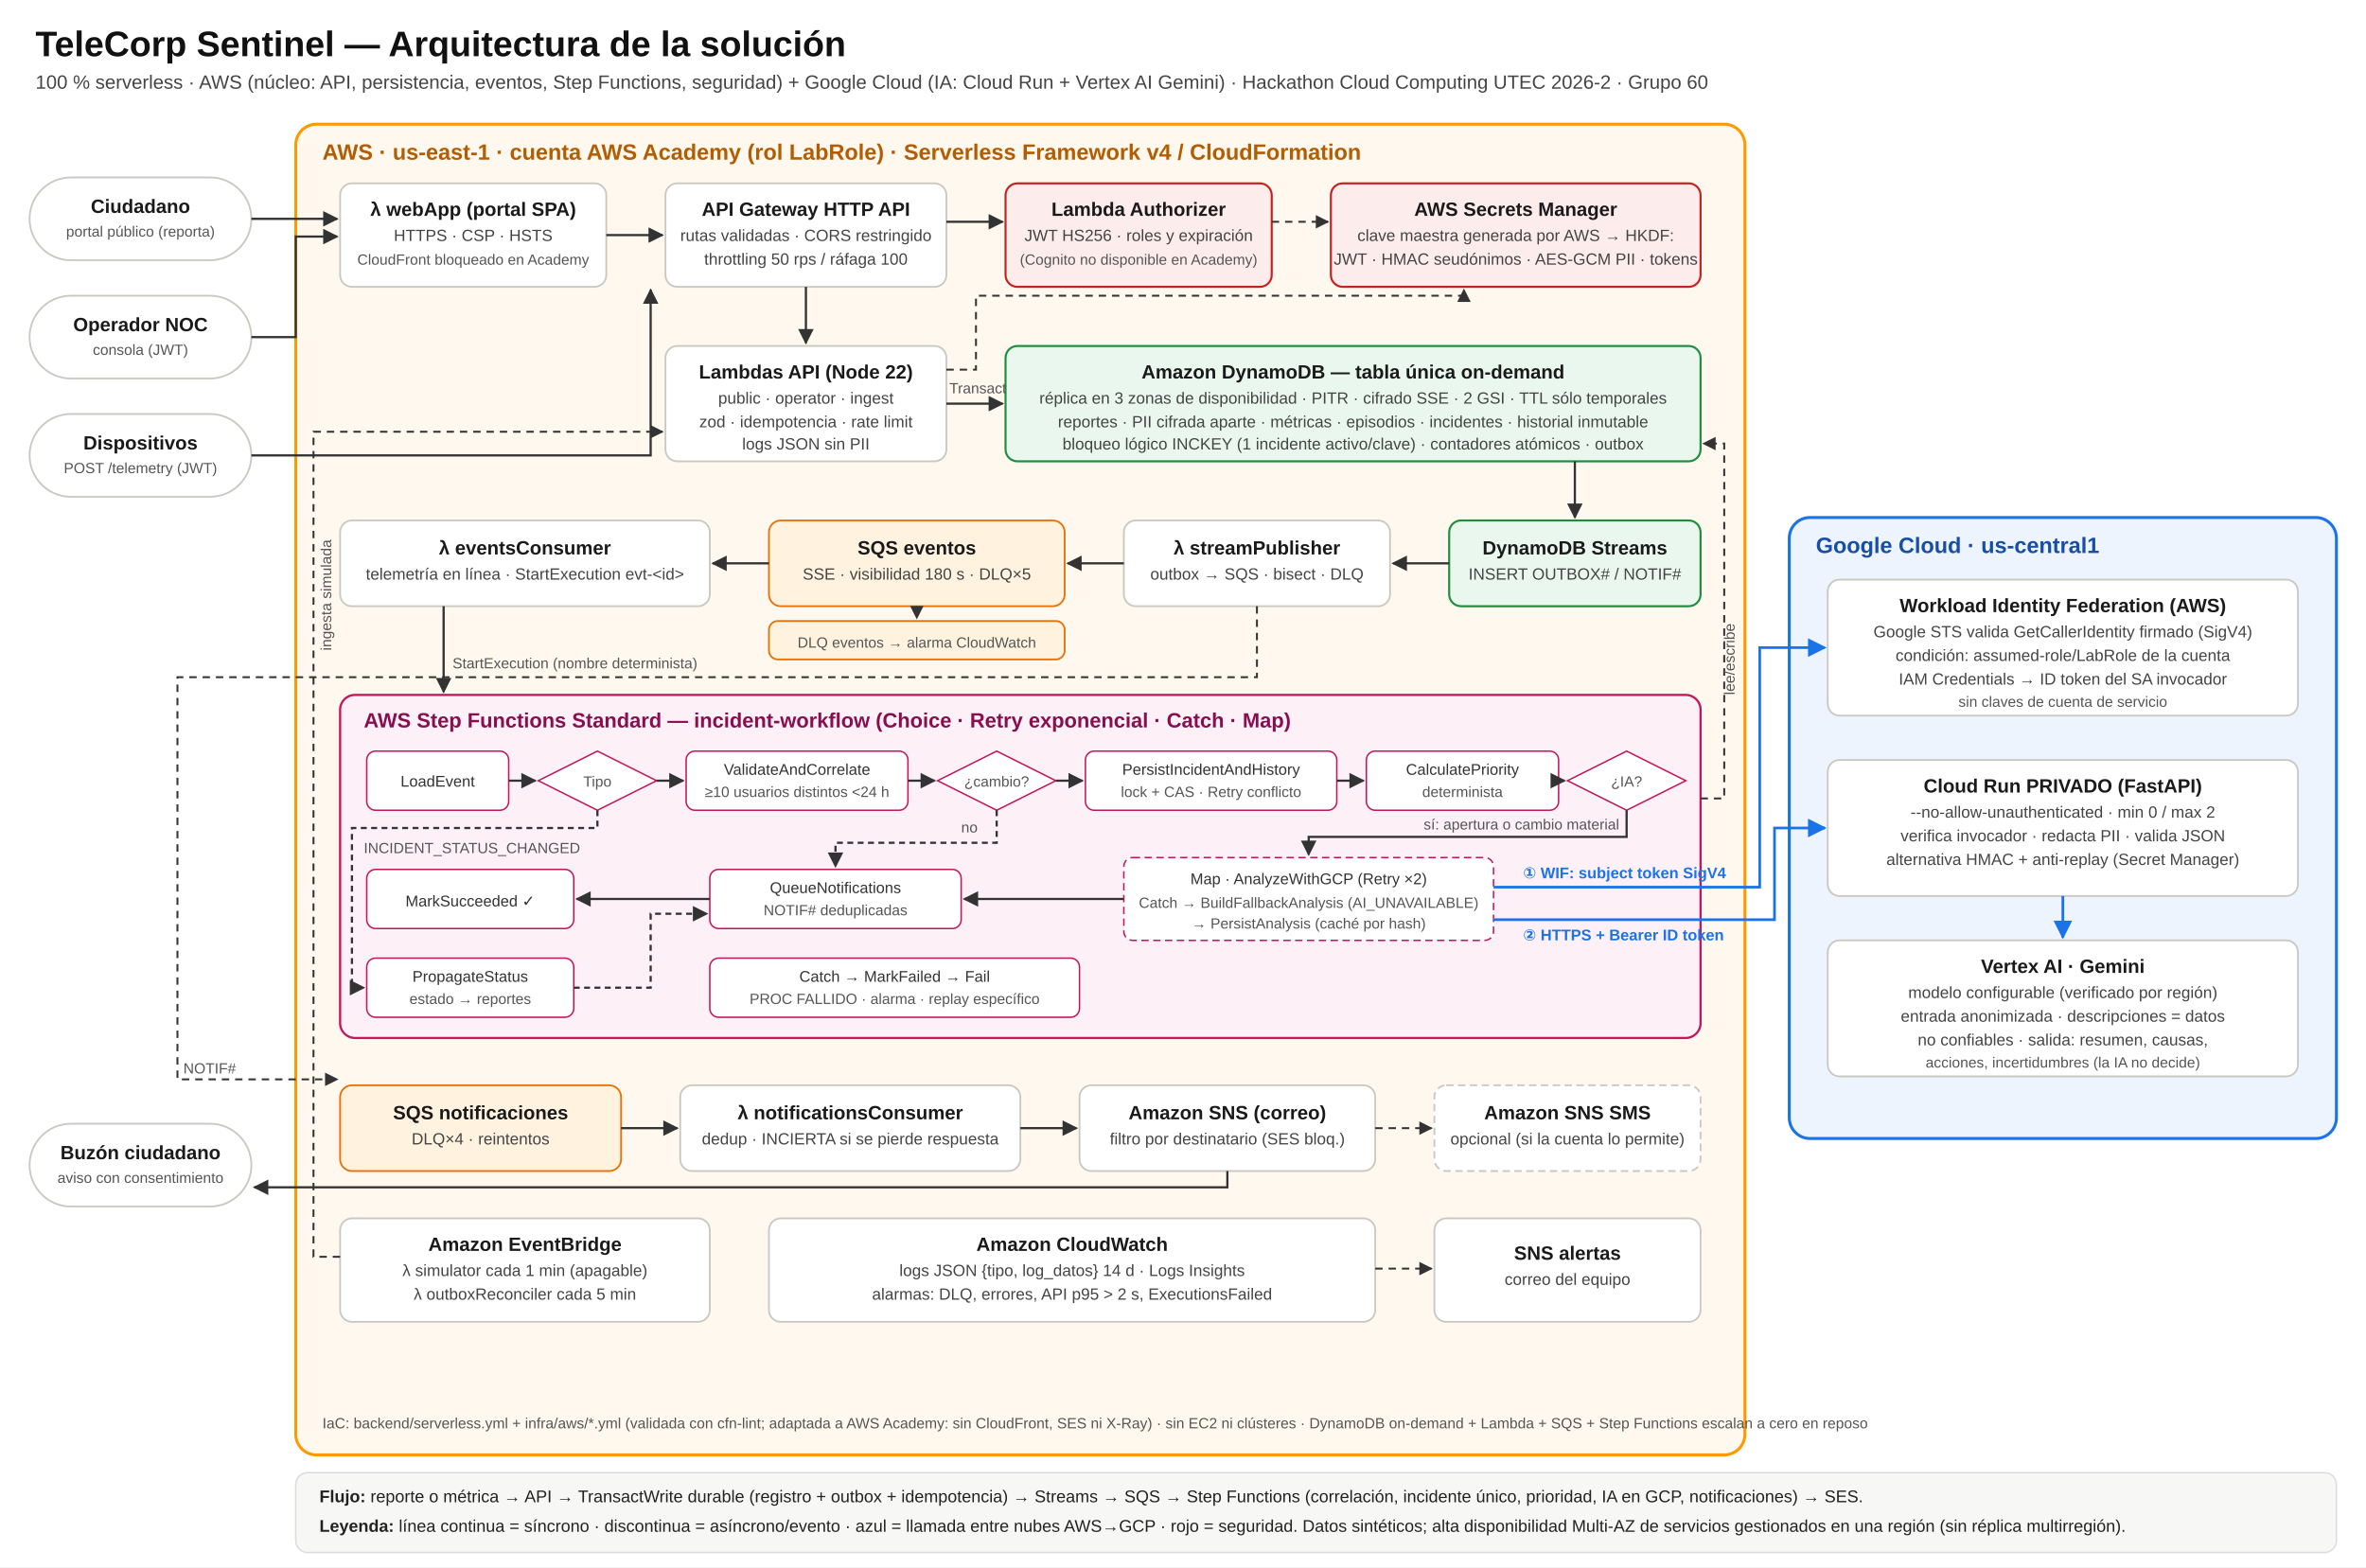
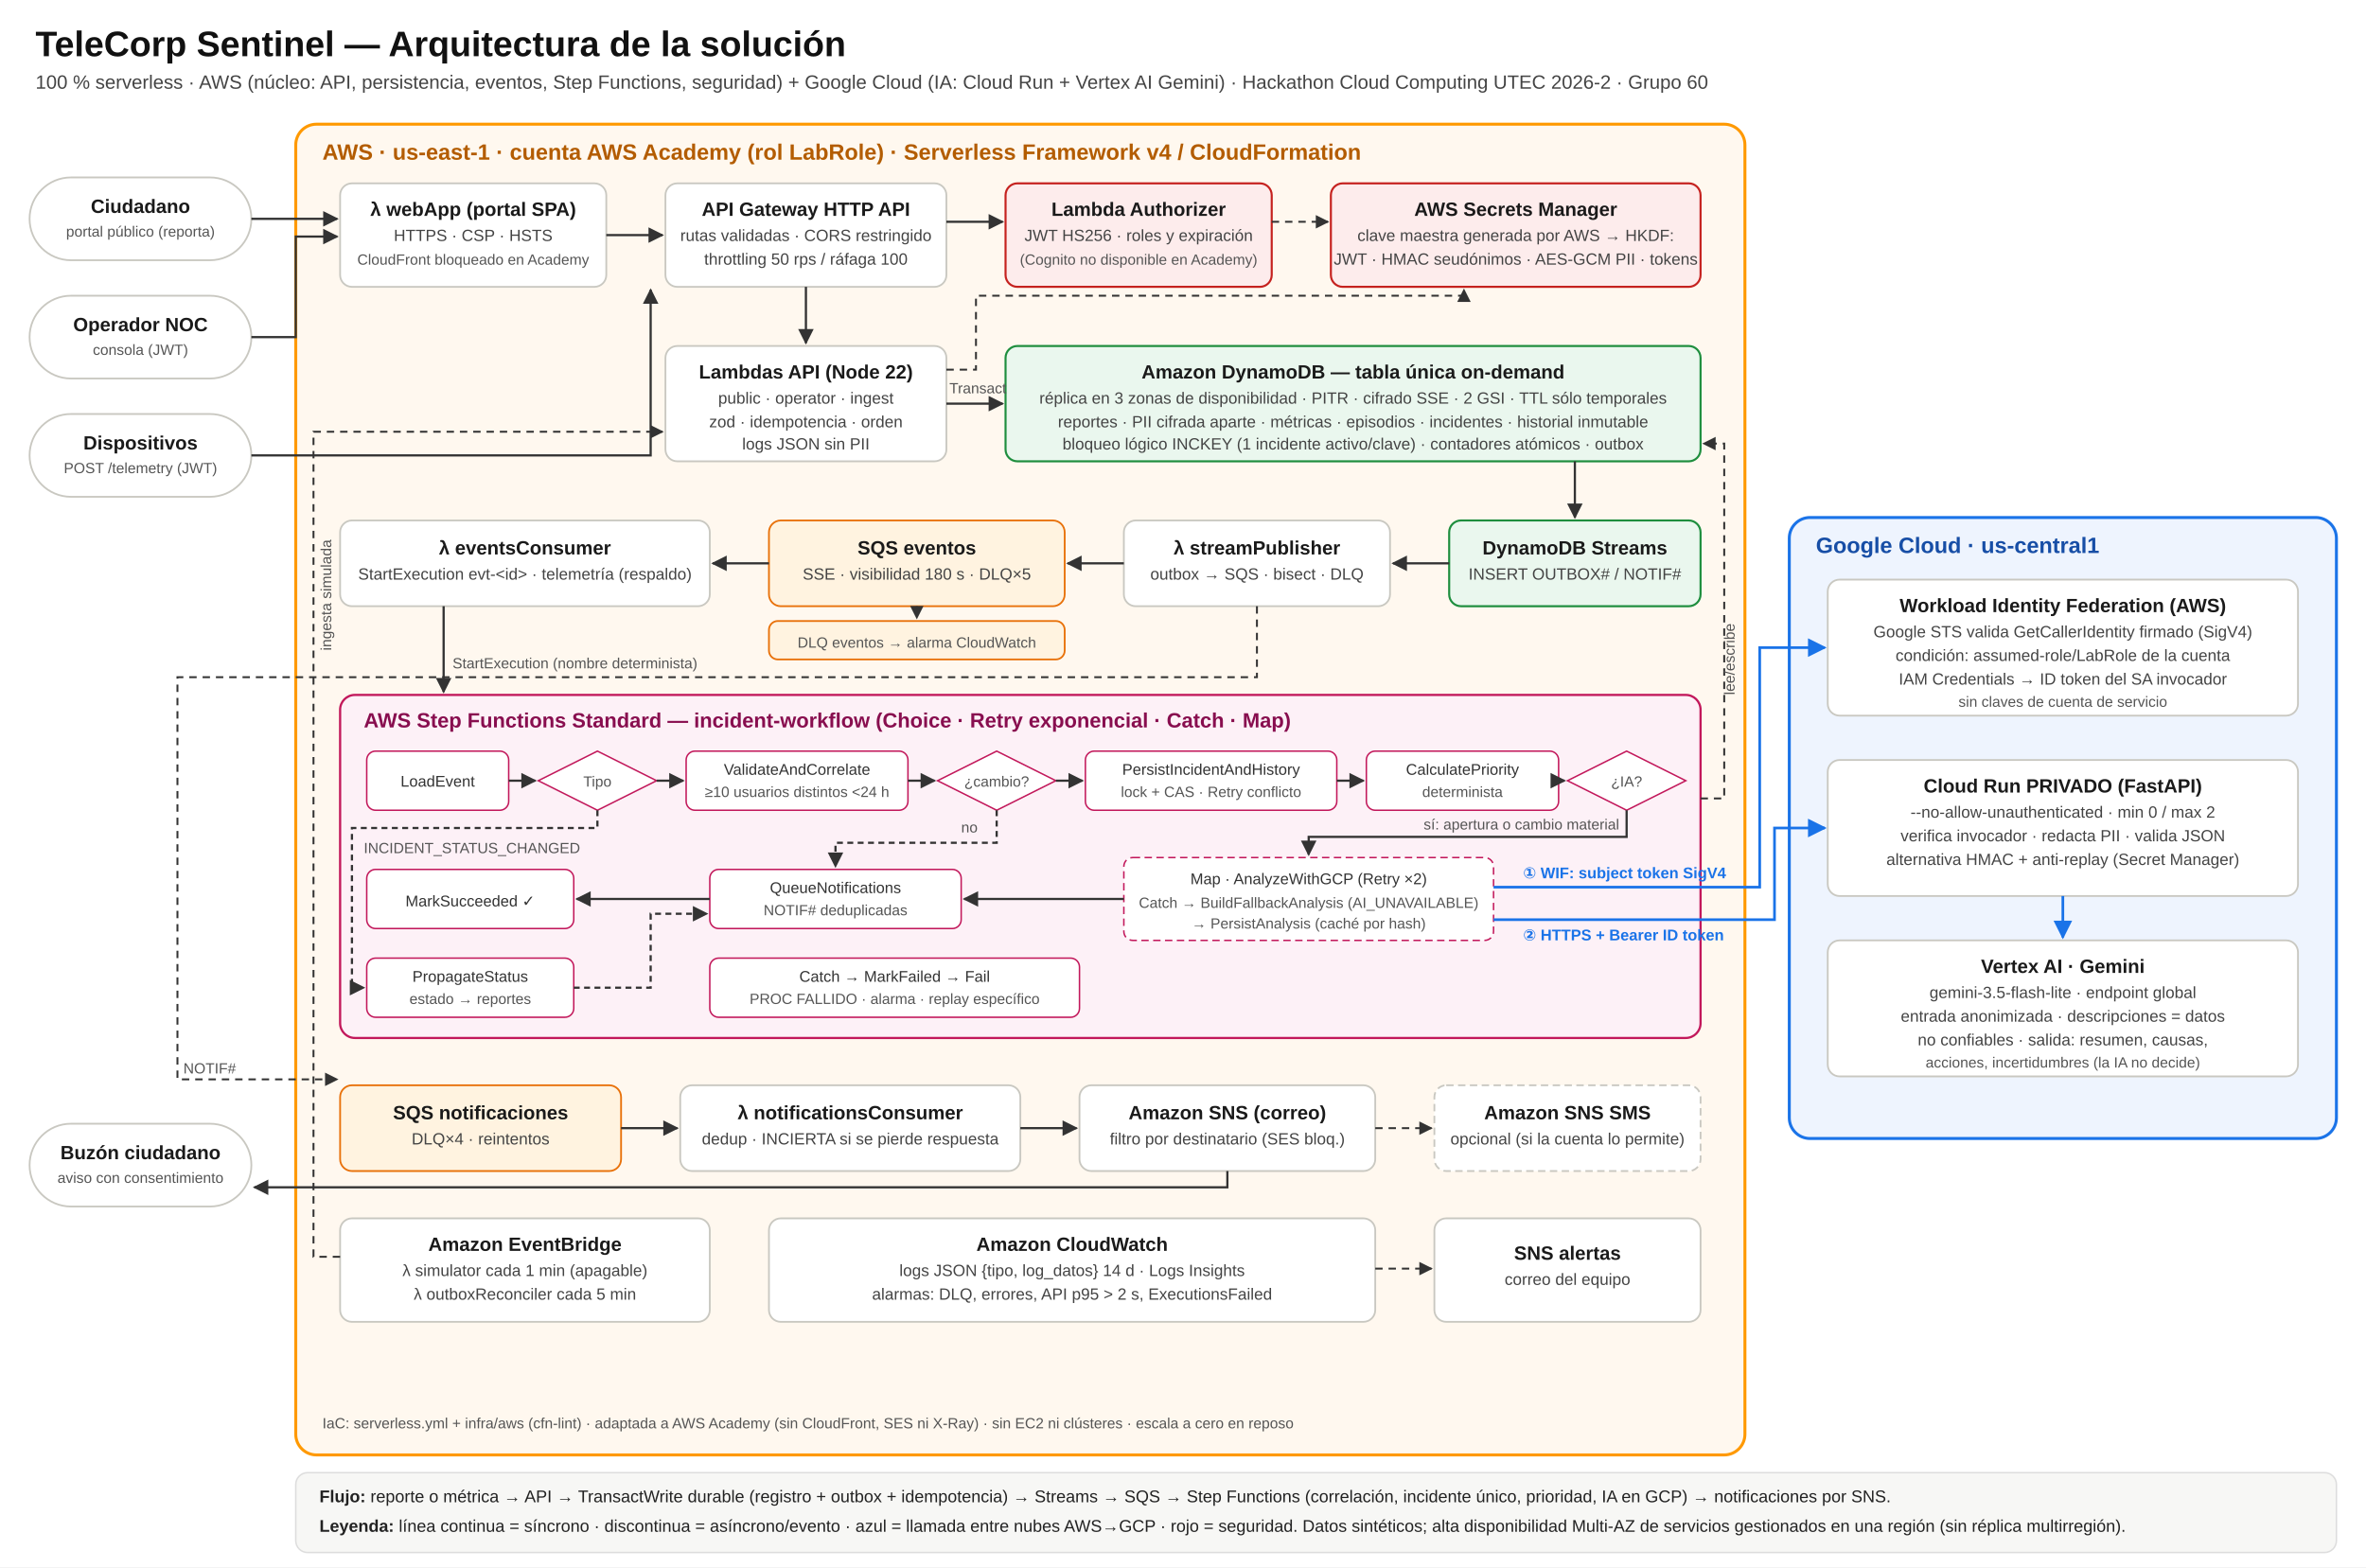
<svg xmlns="http://www.w3.org/2000/svg" viewBox="0 0 1600 1060" width="1600" height="1060" font-family="Arial, Helvetica, sans-serif">
  <defs>
    <marker id="a" viewBox="0 0 10 10" refX="9" refY="5" markerWidth="7" markerHeight="7" orient="auto-start-reverse">
      <path d="M0,0 L10,5 L0,10 z" fill="#333" />
    </marker>
    <marker id="ab" viewBox="0 0 10 10" refX="9" refY="5" markerWidth="7" markerHeight="7" orient="auto-start-reverse">
      <path d="M0,0 L10,5 L0,10 z" fill="#1a73e8" />
    </marker>
    <marker id="ar" viewBox="0 0 10 10" refX="9" refY="5" markerWidth="7" markerHeight="7" orient="auto-start-reverse">
      <path d="M0,0 L10,5 L0,10 z" fill="#c5221f" />
    </marker>
    <style>
      .t{font-size:13px;fill:#1a1a1a;font-weight:bold}
      .s{font-size:11px;fill:#444}
      .xs{font-size:10px;fill:#555}
      .lbl{font-size:10.5px;fill:#333}
      .node{fill:#fff;stroke:#c9c8c1;stroke-width:1.2}
      .aws{fill:#fff8ef;stroke:#ff9900;stroke-width:2}
      .gcp{fill:#eef4fe;stroke:#1a73e8;stroke-width:2}
      .sfn{fill:#fdf1f7;stroke:#c2185b;stroke-width:1.5}
      .data{fill:#eaf7ee;stroke:#1e8e3e;stroke-width:1.4}
      .sec{fill:#fdecec;stroke:#c5221f;stroke-width:1.4}
      .q{fill:#fff3e0;stroke:#e8710a;stroke-width:1.2}
      .st{fill:#fff;stroke:#c2185b;stroke-width:1}
      .ch{fill:#fff;stroke:#c2185b;stroke-width:1}
      .e{stroke:#333;stroke-width:1.5;fill:none;marker-end:url(#a)}
      .ed{stroke:#333;stroke-width:1.3;fill:none;stroke-dasharray:5 4;marker-end:url(#a)}
      .eb{stroke:#1a73e8;stroke-width:1.8;fill:none;marker-end:url(#ab)}
      .er{stroke:#c5221f;stroke-width:1.3;fill:none;stroke-dasharray:4 3;marker-end:url(#ar)}
      .num{fill:#1a1a1a}
      .numt{fill:#fff;font-size:11px;font-weight:bold}
    </style>
  </defs>
  <rect width="1600" height="1060" fill="#ffffff" />
  <text x="24" y="38" font-size="24" font-weight="bold" fill="#111">TeleCorp Sentinel — Arquitectura de la solución</text>
  <text x="24" y="60" font-size="13" fill="#444">100 % serverless · AWS (núcleo: API, persistencia, eventos, Step Functions, seguridad) + Google Cloud (IA: Cloud Run + Vertex AI Gemini) · Hackathon Cloud Computing UTEC 2026-2 · Grupo 60</text>
  <g>
    <rect x="20" y="120" width="150" height="56" rx="28" class="node" />
    <text x="95" y="144" text-anchor="middle" class="t">Ciudadano</text>
    <text x="95" y="160" text-anchor="middle" class="xs">portal público (reporta)</text>
    <rect x="20" y="200" width="150" height="56" rx="28" class="node" />
    <text x="95" y="224" text-anchor="middle" class="t">Operador NOC</text>
    <text x="95" y="240" text-anchor="middle" class="xs">consola (JWT)</text>
    <rect x="20" y="280" width="150" height="56" rx="28" class="node" />
    <text x="95" y="304" text-anchor="middle" class="t">Dispositivos</text>
    <text x="95" y="320" text-anchor="middle" class="xs">POST /telemetry (JWT)</text>
    <rect x="20" y="760" width="150" height="56" rx="28" class="node" />
    <text x="95" y="784" text-anchor="middle" class="t">Buzón ciudadano</text>
    <text x="95" y="800" text-anchor="middle" class="xs">aviso con consentimiento</text>
  </g>
  <rect x="200" y="84" width="980" height="900" rx="14" class="aws" />
  <text x="218" y="108" font-size="15" font-weight="bold" fill="#b35c00">AWS · us-east-1 · cuenta AWS Academy (rol LabRole) · Serverless Framework v4 / CloudFormation</text>
  <rect x="230" y="124" width="180" height="70" rx="8" class="node" />
  <text x="320" y="146" text-anchor="middle" class="t">λ webApp (portal SPA)</text>
  <text x="320" y="163" text-anchor="middle" class="s">HTTPS · CSP · HSTS</text>
  <text x="320" y="179" text-anchor="middle" class="xs">CloudFront bloqueado en Academy</text>
  <rect x="450" y="124" width="190" height="70" rx="8" class="node" />
  <text x="545" y="146" text-anchor="middle" class="t">API Gateway HTTP API</text>
  <text x="545" y="163" text-anchor="middle" class="s">rutas validadas · CORS restringido</text>
  <text x="545" y="179" text-anchor="middle" class="s">throttling 50 rps / ráfaga 100</text>
  <rect x="680" y="124" width="180" height="70" rx="8" class="sec" />
  <text x="770" y="146" text-anchor="middle" class="t">Lambda Authorizer</text>
  <text x="770" y="163" text-anchor="middle" class="s">JWT HS256 · roles y expiración</text>
  <text x="770" y="179" text-anchor="middle" class="xs">(Cognito no disponible en Academy)</text>
  <rect x="900" y="124" width="250" height="70" rx="8" class="sec" />
  <text x="1025" y="146" text-anchor="middle" class="t">AWS Secrets Manager</text>
  <text x="1025" y="163" text-anchor="middle" class="s">clave maestra generada por AWS → HKDF:</text>
  <text x="1025" y="179" text-anchor="middle" class="s">JWT · HMAC seudónimos · AES-GCM PII · tokens</text>
  <rect x="450" y="234" width="190" height="78" rx="8" class="node" />
  <text x="545" y="256" text-anchor="middle" class="t">Lambdas API (Node 22)</text>
  <text x="545" y="273" text-anchor="middle" class="s">public · operator · ingest</text>
-   <text x="545" y="289" text-anchor="middle" class="s">zod · idempotencia · rate limit</text>
+   <text x="545" y="289" text-anchor="middle" class="s">zod · idempotencia · orden</text>
  <text x="545" y="304" text-anchor="middle" class="s">logs JSON sin PII</text>
  <rect x="680" y="234" width="470" height="78" rx="8" class="data" />
  <text x="915" y="256" text-anchor="middle" class="t">Amazon DynamoDB — tabla única on-demand</text>
  <text x="915" y="273" text-anchor="middle" class="s">réplica en 3 zonas de disponibilidad · PITR · cifrado SSE · 2 GSI · TTL sólo temporales</text>
  <text x="915" y="289" text-anchor="middle" class="s">reportes · PII cifrada aparte · métricas · episodios · incidentes · historial inmutable</text>
  <text x="915" y="304" text-anchor="middle" class="s">bloqueo lógico INCKEY (1 incidente activo/clave) · contadores atómicos · outbox</text>
  <rect x="980" y="352" width="170" height="58" rx="8" class="data" />
  <text x="1065" y="375" text-anchor="middle" class="t">DynamoDB Streams</text>
  <text x="1065" y="392" text-anchor="middle" class="s">INSERT OUTBOX# / NOTIF#</text>
  <rect x="760" y="352" width="180" height="58" rx="8" class="node" />
  <text x="850" y="375" text-anchor="middle" class="t">λ streamPublisher</text>
  <text x="850" y="392" text-anchor="middle" class="s">outbox → SQS · bisect · DLQ</text>
  <rect x="520" y="352" width="200" height="58" rx="8" class="q" />
  <text x="620" y="375" text-anchor="middle" class="t">SQS eventos</text>
  <text x="620" y="392" text-anchor="middle" class="s">SSE · visibilidad 180 s · DLQ×5</text>
  <rect x="230" y="352" width="250" height="58" rx="8" class="node" />
  <text x="355" y="375" text-anchor="middle" class="t">λ eventsConsumer</text>
-   <text x="355" y="392" text-anchor="middle" class="s">telemetría en línea · StartExecution evt-&lt;id&gt;</text>
+   <text x="355" y="392" text-anchor="middle" class="s">StartExecution evt-&lt;id&gt; · telemetría (respaldo)</text>
  <rect x="520" y="420" width="200" height="26" rx="6" class="q" />
  <text x="620" y="438" text-anchor="middle" class="xs">DLQ eventos → alarma CloudWatch</text>
  <rect x="230" y="470" width="920" height="232" rx="10" class="sfn" />
  <text x="246" y="492" font-size="14" font-weight="bold" fill="#880e4f">AWS Step Functions Standard — incident-workflow (Choice · Retry exponencial · Catch · Map)</text>
  <g font-size="11">
    <rect x="248" y="508" width="96" height="40" rx="6" class="st" />
    <text x="296" y="532" text-anchor="middle" class="lbl">LoadEvent</text>
    <polygon points="404,508 444,528 404,548 364,528" class="ch" />
    <text x="404" y="532" text-anchor="middle" class="xs">Tipo</text>
    <rect x="464" y="508" width="150" height="40" rx="6" class="st" />
    <text x="539" y="524" text-anchor="middle" class="lbl">ValidateAndCorrelate</text>
    <text x="539" y="539" text-anchor="middle" class="xs">≥10 usuarios distintos &lt;24 h</text>
    <polygon points="674,508 714,528 674,548 634,528" class="ch" />
    <text x="674" y="532" text-anchor="middle" class="xs">¿cambio?</text>
    <rect x="734" y="508" width="170" height="40" rx="6" class="st" />
    <text x="819" y="524" text-anchor="middle" class="lbl">PersistIncidentAndHistory</text>
    <text x="819" y="539" text-anchor="middle" class="xs">lock + CAS · Retry conflicto</text>
    <rect x="924" y="508" width="130" height="40" rx="6" class="st" />
    <text x="989" y="524" text-anchor="middle" class="lbl">CalculatePriority</text>
    <text x="989" y="539" text-anchor="middle" class="xs">determinista</text>
    <polygon points="1100,508 1140,528 1100,548 1060,528" class="ch" />
    <text x="1100" y="532" text-anchor="middle" class="xs">¿IA?</text>
    <rect x="760" y="580" width="250" height="56" rx="6" class="st" stroke-dasharray="5 3" />
    <text x="885" y="598" text-anchor="middle" class="lbl">Map · AnalyzeWithGCP (Retry ×2)</text>
    <text x="885" y="614" text-anchor="middle" class="xs">Catch → BuildFallbackAnalysis (AI_UNAVAILABLE)</text>
    <text x="885" y="628" text-anchor="middle" class="xs">→ PersistAnalysis (caché por hash)</text>
    <rect x="480" y="588" width="170" height="40" rx="6" class="st" />
    <text x="565" y="604" text-anchor="middle" class="lbl">QueueNotifications</text>
    <text x="565" y="619" text-anchor="middle" class="xs">NOTIF# deduplicadas</text>
    <rect x="248" y="588" width="140" height="40" rx="6" class="st" />
    <text x="318" y="613" text-anchor="middle" class="lbl">MarkSucceeded ✓</text>
    <rect x="248" y="648" width="140" height="40" rx="6" class="st" />
    <text x="318" y="664" text-anchor="middle" class="lbl">PropagateStatus</text>
    <text x="318" y="679" text-anchor="middle" class="xs">estado → reportes</text>
    <rect x="480" y="648" width="250" height="40" rx="6" class="st" stroke="#c5221f" />
    <text x="605" y="664" text-anchor="middle" class="lbl">Catch → MarkFailed → Fail</text>
    <text x="605" y="679" text-anchor="middle" class="xs">PROC FALLIDO · alarma · replay específico</text>
  </g>
  <g class="e" stroke-width="1.2">
    <path d="M344,528 H362" />
    <path d="M444,528 H462" />
    <path d="M614,528 H632" />
    <path d="M714,528 H732" />
    <path d="M904,528 H922" />
    <path d="M1054,528 H1058" />
    <path d="M1100,548 V566 H885 V578" />
    <path d="M760,608 H652" />
    <path d="M480,608 H390" />
    <path d="M404,548 V560 H238 V668 H246" stroke-dasharray="4 3" />
    <path d="M388,668 H440 V618 H478" stroke-dasharray="4 3" />
    <path d="M674,548 V570 H565 V586" stroke-dasharray="4 3" />
  </g>
  <text x="650" y="563" class="xs">no</text>
  <text x="1095" y="561" text-anchor="end" class="xs">sí: apertura o cambio material</text>
  <text x="246" y="577" class="xs">INCIDENT_STATUS_CHANGED</text>
  <rect x="230" y="734" width="190" height="58" rx="8" class="q" />
  <text x="325" y="757" text-anchor="middle" class="t">SQS notificaciones</text>
  <text x="325" y="774" text-anchor="middle" class="s">DLQ×4 · reintentos</text>
  <rect x="460" y="734" width="230" height="58" rx="8" class="node" />
  <text x="575" y="757" text-anchor="middle" class="t">λ notificationsConsumer</text>
  <text x="575" y="774" text-anchor="middle" class="s">dedup · INCIERTA si se pierde respuesta</text>
  <rect x="730" y="734" width="200" height="58" rx="8" class="node" />
  <text x="830" y="757" text-anchor="middle" class="t">Amazon SNS (correo)</text>
  <text x="830" y="774" text-anchor="middle" class="s">filtro por destinatario (SES bloq.)</text>
  <rect x="970" y="734" width="180" height="58" rx="8" class="node" stroke-dasharray="5 3" />
  <text x="1060" y="757" text-anchor="middle" class="t">Amazon SNS SMS</text>
  <text x="1060" y="774" text-anchor="middle" class="s">opcional (si la cuenta lo permite)</text>
  <rect x="230" y="824" width="250" height="70" rx="8" class="node" />
  <text x="355" y="846" text-anchor="middle" class="t">Amazon EventBridge</text>
  <text x="355" y="863" text-anchor="middle" class="s">λ simulator cada 1 min (apagable)</text>
  <text x="355" y="879" text-anchor="middle" class="s">λ outboxReconciler cada 5 min</text>
  <rect x="520" y="824" width="410" height="70" rx="8" class="node" />
  <text x="725" y="846" text-anchor="middle" class="t">Amazon CloudWatch</text>
  <text x="725" y="863" text-anchor="middle" class="s">logs JSON {tipo, log_datos} 14 d · Logs Insights</text>
  <text x="725" y="879" text-anchor="middle" class="s">alarmas: DLQ, errores, API p95 &gt; 2 s, ExecutionsFailed</text>
  <rect x="970" y="824" width="180" height="70" rx="8" class="node" />
  <text x="1060" y="852" text-anchor="middle" class="t">SNS alertas</text>
  <text x="1060" y="869" text-anchor="middle" class="s">correo del equipo</text>
-   <text x="218" y="966" class="xs">IaC: backend/serverless.yml + infra/aws/*.yml (validada con cfn-lint; adaptada a AWS Academy: sin CloudFront, SES ni X-Ray) · sin EC2 ni clústeres · DynamoDB on-demand + Lambda + SQS + Step Functions escalan a cero en reposo</text>
+   <text x="218" y="966" class="xs">IaC: serverless.yml + infra/aws (cfn-lint) · adaptada a AWS Academy (sin CloudFront, SES ni X-Ray) · sin EC2 ni clústeres · escala a cero en reposo</text>
  <rect x="1210" y="350" width="370" height="420" rx="14" class="gcp" />
  <text x="1228" y="374" font-size="15" font-weight="bold" fill="#174ea6">Google Cloud · us-central1</text>
  <rect x="1236" y="392" width="318" height="92" rx="8" class="node" />
  <text x="1395" y="414" text-anchor="middle" class="t">Workload Identity Federation (AWS)</text>
  <text x="1395" y="431" text-anchor="middle" class="s">Google STS valida GetCallerIdentity firmado (SigV4)</text>
  <text x="1395" y="447" text-anchor="middle" class="s">condición: assumed-role/LabRole de la cuenta</text>
  <text x="1395" y="463" text-anchor="middle" class="s">IAM Credentials → ID token del SA invocador</text>
  <text x="1395" y="478" text-anchor="middle" class="xs">sin claves de cuenta de servicio</text>
  <rect x="1236" y="514" width="318" height="92" rx="8" class="node" />
  <text x="1395" y="536" text-anchor="middle" class="t">Cloud Run PRIVADO (FastAPI)</text>
  <text x="1395" y="553" text-anchor="middle" class="s">--no-allow-unauthenticated · min 0 / max 2</text>
  <text x="1395" y="569" text-anchor="middle" class="s">verifica invocador · redacta PII · valida JSON</text>
  <text x="1395" y="585" text-anchor="middle" class="s">alternativa HMAC + anti-replay (Secret Manager)</text>
  <rect x="1236" y="636" width="318" height="92" rx="8" class="node" />
  <text x="1395" y="658" text-anchor="middle" class="t">Vertex AI · Gemini</text>
-   <text x="1395" y="675" text-anchor="middle" class="s">modelo configurable (verificado por región)</text>
+   <text x="1395" y="675" text-anchor="middle" class="s">gemini-3.5-flash-lite · endpoint global</text>
  <text x="1395" y="691" text-anchor="middle" class="s">entrada anonimizada · descripciones = datos</text>
  <text x="1395" y="707" text-anchor="middle" class="s">no confiables · salida: resumen, causas,</text>
  <text x="1395" y="722" text-anchor="middle" class="xs">acciones, incertidumbres (la IA no decide)</text>
  <path class="e" d="M170,148 H228" />
  <path class="e" d="M170,228 H200 V160 H228" />
  <path class="e" d="M410,159 H448" />
  <path class="e" d="M170,308 H440 V196" />
  <path class="e" d="M640,150 H678" />
  <path class="ed" d="M860,150 H898" />
  <path class="e" d="M545,194 V232" />
  <path class="e" d="M640,273 H678" />
  <text x="642" y="266" class="xs">Transact</text>
  <path class="ed" d="M640,250 H660 V200 H990 V196" />
  <path class="e" d="M1065,312 V350" />
  <path class="e" d="M980,381 H942" />
  <path class="e" d="M760,381 H722" />
  <path class="e" d="M520,381 H482" />
  <path class="ed" d="M620,410 V418" />
  <path class="e" d="M300,410 V468" />
  <text x="306" y="452" class="xs">StartExecution (nombre determinista)</text>
  <path class="ed" d="M1150,540 H1166 V300 H1152" />
  <text x="1173" y="470" class="xs" transform="rotate(-90 1173 470)">lee/escribe</text>
  <path class="ed" d="M850,410 V458 H120 V730 H228" />
  <text x="124" y="726" class="xs">NOTIF#</text>
  <path class="e" d="M420,763 H458" />
  <path class="e" d="M690,763 H728" />
  <path class="ed" d="M930,763 H968" />
  <path class="e" d="M830,792 V803 H172" />
  <path class="ed" d="M230,850 H212 V292 H448" />
  <text x="224" y="440" class="xs" transform="rotate(-90 224 440)">ingesta simulada</text>
  <path class="ed" d="M930,858 H968" />
  <path class="eb" d="M1010,600 H1190 V438 H1234" />
  <text x="1030" y="594" font-size="10.5" fill="#1a73e8" font-weight="bold">① WIF: subject token SigV4</text>
  <path class="eb" d="M1010,622 H1200 V560 H1234" />
  <text x="1030" y="636" font-size="10.5" fill="#1a73e8" font-weight="bold">② HTTPS + Bearer ID token</text>
  <path class="eb" d="M1395,606 V634" />
  <rect x="200" y="996" width="1380" height="54" rx="8" fill="#f7f7f5" stroke="#ddd" />
  <text x="216" y="1016" font-size="11.5" fill="#222">
-     <tspan font-weight="bold">Flujo:</tspan> reporte o métrica → API → TransactWrite durable (registro + outbox + idempotencia) → Streams → SQS → Step Functions (correlación, incidente único, prioridad, IA en GCP, notificaciones) → SES.</text>
+     <tspan font-weight="bold">Flujo:</tspan> reporte o métrica → API → TransactWrite durable (registro + outbox + idempotencia) → Streams → SQS → Step Functions (correlación, incidente único, prioridad, IA en GCP) → notificaciones por SNS.</text>
  <text x="216" y="1036" font-size="11.5" fill="#222">
    <tspan font-weight="bold">Leyenda:</tspan> línea continua = síncrono · discontinua = asíncrono/evento · azul = llamada entre nubes AWS→GCP · rojo = seguridad. Datos sintéticos; alta disponibilidad Multi-AZ de servicios gestionados en una región (sin réplica multirregión).</text>
</svg>
